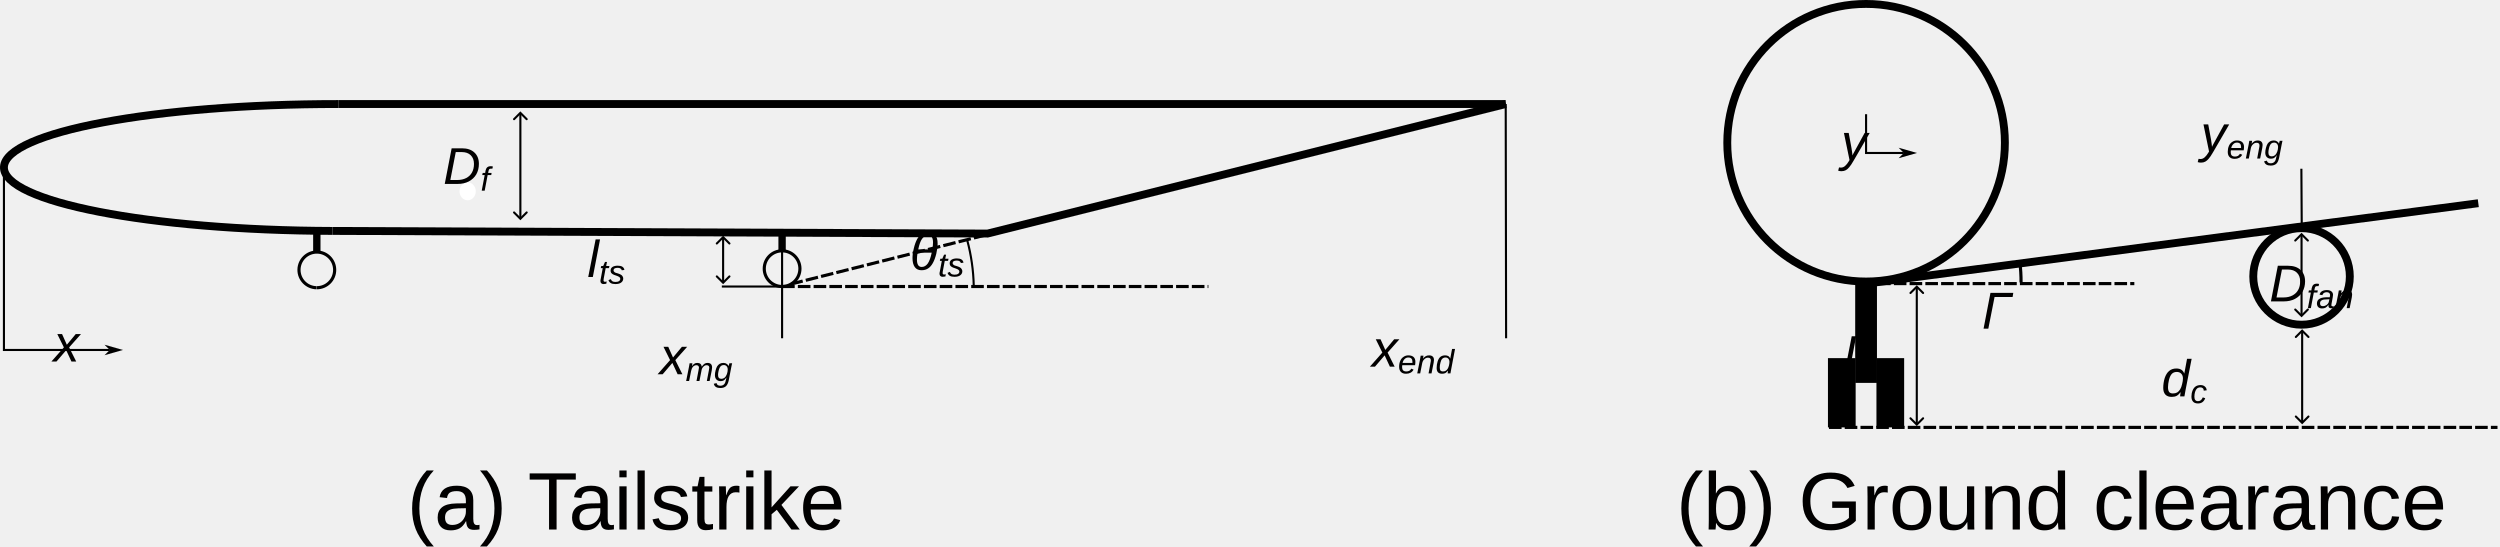
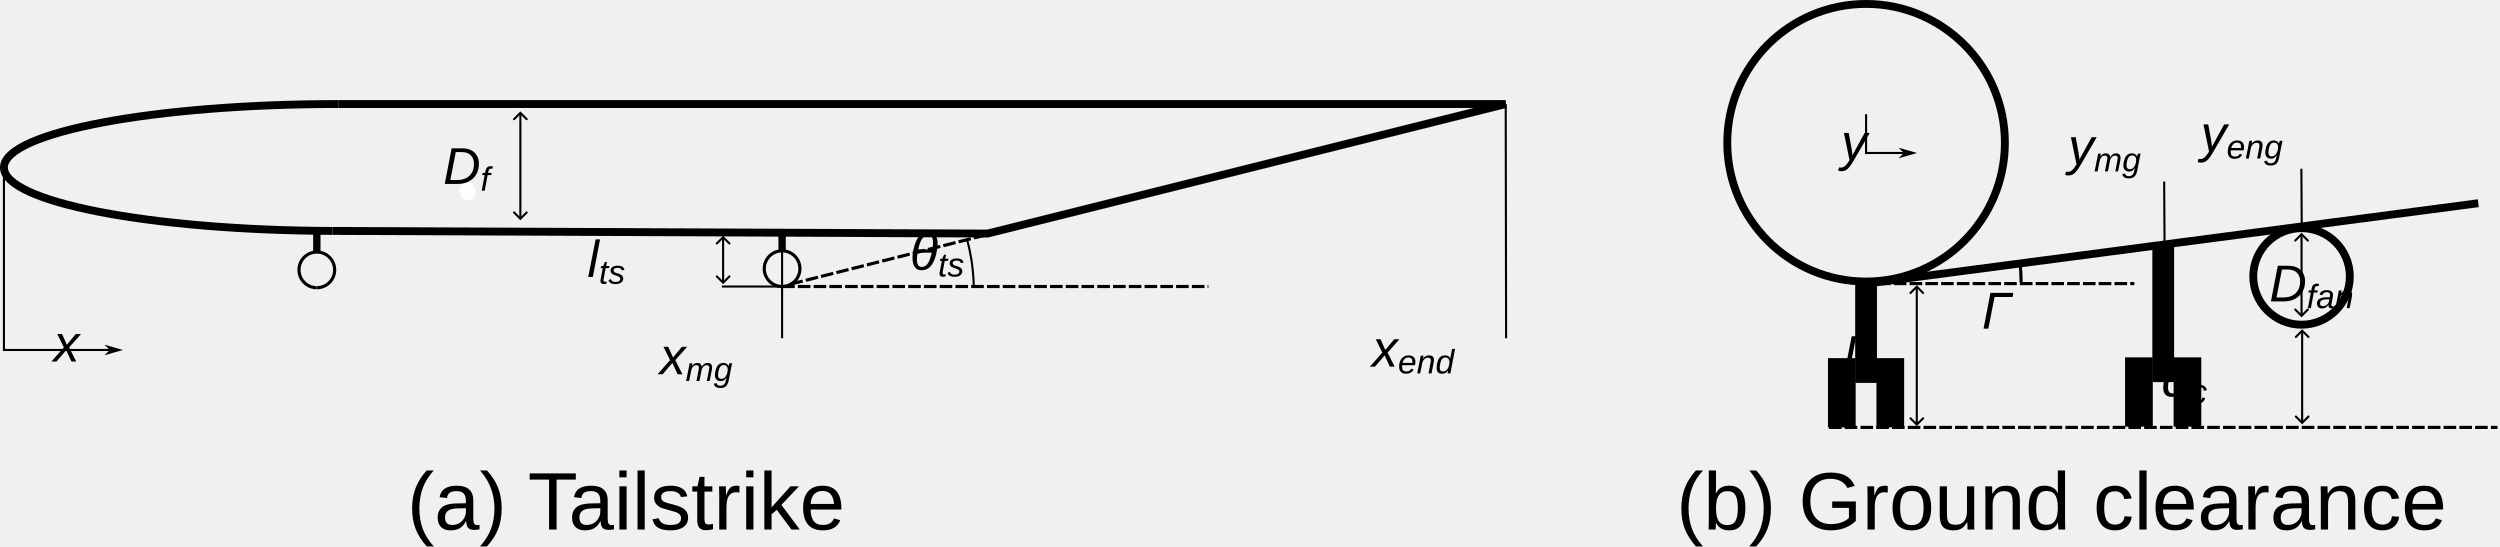
<svg xmlns="http://www.w3.org/2000/svg" width="237.945mm" height="52.034mm" viewBox="0 0 237.945 52.034" version="1.1" id="svg5">
  <defs id="defs2">
    <marker style="overflow:visible" id="Arrow3" refX="0" refY="0" orient="auto-start-reverse" markerWidth="4.207" markerHeight="7" viewBox="0 0 4.207 7" preserveAspectRatio="xMidYMid">
      <path style="fill:none;stroke:context-stroke;stroke-width:1;stroke-linecap:round" d="M 3,-3 0,0 3,3" id="arrow3" transform="rotate(180,0.125,0)" />
    </marker>
    <marker style="overflow:visible" id="Arrow1L" refX="0" refY="0" orient="auto-start-reverse" markerWidth="8.75" markerHeight="5" viewBox="0 0 8.75 5" preserveAspectRatio="xMidYMid">
      <path style="fill:context-stroke;fill-rule:evenodd;stroke:none" d="M 0,0 5,-5 -12.5,0 5,5 Z" id="arrow1L" transform="scale(-0.5)" />
    </marker>
    <marker style="overflow:visible" id="Arrow3-5" refX="0" refY="0" orient="auto-start-reverse" markerWidth="4.207" markerHeight="7" viewBox="0 0 4.207 7" preserveAspectRatio="xMidYMid">
      <path style="fill:none;stroke:context-stroke;stroke-width:1;stroke-linecap:round" d="M 3,-3 0,0 3,3" id="arrow3-7" transform="rotate(180,0.125,0)" />
    </marker>
    <marker style="overflow:visible" id="Arrow3-4" refX="0" refY="0" orient="auto-start-reverse" markerWidth="4.207" markerHeight="7" viewBox="0 0 4.207 7" preserveAspectRatio="xMidYMid">
      <path style="fill:none;stroke:context-stroke;stroke-width:1;stroke-linecap:round" d="M 3,-3 0,0 3,3" id="arrow3-0" transform="rotate(180,0.125,0)" />
    </marker>
    <marker style="overflow:visible" id="Arrow3-4-4" refX="0" refY="0" orient="auto-start-reverse" markerWidth="4.207" markerHeight="7" viewBox="0 0 4.207 7" preserveAspectRatio="xMidYMid">
      <path style="fill:none;stroke:context-stroke;stroke-width:1;stroke-linecap:round" d="M 3,-3 0,0 3,3" id="arrow3-0-0" transform="rotate(180,0.125,0)" />
    </marker>
    <marker style="overflow:visible" id="Arrow3-4-4-7" refX="0" refY="0" orient="auto-start-reverse" markerWidth="4.207" markerHeight="7" viewBox="0 0 4.207 7" preserveAspectRatio="xMidYMid">
      <path style="fill:none;stroke:context-stroke;stroke-width:1;stroke-linecap:round" d="M 3,-3 0,0 3,3" id="arrow3-0-0-8" transform="rotate(180,0.125,0)" />
    </marker>
    <marker style="overflow:visible" id="Arrow1L-5" refX="0" refY="0" orient="auto-start-reverse" markerWidth="8.75" markerHeight="5" viewBox="0 0 8.75 5" preserveAspectRatio="xMidYMid">
      <path style="fill:context-stroke;fill-rule:evenodd;stroke:none" d="M 0,0 5,-5 -12.5,0 5,5 Z" id="arrow1L-1" transform="scale(-0.5)" />
    </marker>
  </defs>
  <g id="layer1" transform="translate(-3.80624,-103.8965)">
    <ellipse style="fill:#ffffff;stroke-width:0.5" id="path263" cx="48.316" cy="122.107" rx="0.774" ry="0.852" />
    <path style="fill:none;stroke:#000000;stroke-width:0.75;stroke-dasharray:none;stroke-opacity:1" id="path319" d="M 35.463,125.876 A 31.824,6.04 0 0 1 4.182,119.786 31.824,6.04 0 0 1 36.005,113.798" />
    <path style="fill:#ffffff;stroke:#000000;stroke-width:0.75;stroke-dasharray:none;stroke-opacity:1" d="M 36.005,113.798 H 147.117" id="path1084" />
    <path style="fill:none;stroke:#000000;stroke-width:0.75;stroke-dasharray:none;stroke-opacity:1" d="m 35.463,125.876 62.338,0.25 49.317,-12.328" id="path1135" />
    <path style="fill:#ffffff;stroke:#000000;stroke-width:0.3;stroke-dasharray:1.2, 0.3;stroke-dashoffset:0;stroke-opacity:1" d="M 147.117,113.798 79.12,130.922" id="path1189" />
    <path style="fill:#ffffff;stroke:#000000;stroke-width:0.3;stroke-dasharray:1.2, 0.3;stroke-dashoffset:0;stroke-opacity:1" d="M 78.244,131.166 H 118.818" id="path1191" />
    <path style="fill:#ffffff;stroke:#000000;stroke-width:0.3;stroke-dasharray:1.2, 0.3;stroke-dashoffset:0;stroke-opacity:1" d="m 177.883,144.575 h 63.63" id="path1191-8" />
    <path style="fill:#ffffff;stroke:#000000;stroke-width:0.3;stroke-dasharray:1.2, 0.3;stroke-dashoffset:0;stroke-opacity:1" d="m 181.057,130.889 h 25.891" id="path1191-8-0" />
    <path style="fill:none;stroke:#000000;stroke-width:0.3;stroke-dasharray:none;stroke-dashoffset:0;stroke-opacity:1" id="path1193" d="m 78.215,131.165 a 1.697,1.697 0 0 1 -1.668,-1.719 1.697,1.697 0 0 1 1.712,-1.676 1.697,1.697 0 0 1 1.683,1.705 1.697,1.697 0 0 1 -1.697,1.69" />
    <path style="fill:#ffffff;stroke:#000000;stroke-width:0.7;stroke-dasharray:none;stroke-dashoffset:0;stroke-opacity:1" d="m 78.244,127.771 v -1.761" id="path1195" />
    <path style="fill:none;stroke:#000000;stroke-width:0.3;stroke-dasharray:none;stroke-dashoffset:0;stroke-opacity:1" id="path1193-9" d="m 33.932,131.282 a 1.697,1.697 0 0 1 -1.668,-1.719 1.697,1.697 0 0 1 1.712,-1.676 1.697,1.697 0 0 1 1.683,1.705 1.697,1.697 0 0 1 -1.697,1.69" />
    <path style="fill:#ffffff;stroke:#000000;stroke-width:0.7;stroke-dasharray:none;stroke-dashoffset:0;stroke-opacity:1" d="m 33.961,127.887 v -1.761" id="path1195-5" />
    <path style="fill:none;stroke:#000000;stroke-width:0.2;stroke-dasharray:none;stroke-dashoffset:0;stroke-opacity:1;marker-end:url(#Arrow1L)" d="m 4.181,119.837 v 17.369 H 14.254" id="path1251" />
    <path style="fill:none;stroke:#000000;stroke-width:0.2;stroke-dasharray:none;stroke-dashoffset:0;stroke-opacity:1;marker-end:url(#Arrow1L-5)" d="m 181.416,114.766 v 3.691 h 3.596" id="path1251-6" />
    <path style="fill:#ffffff;stroke:#000000;stroke-width:0.2;stroke-dasharray:none;stroke-dashoffset:0;stroke-opacity:1" d="m 78.244,126.89 v 9.201" id="path1488" />
    <path style="fill:#ffffff;stroke:#000000;stroke-width:0.2;stroke-dasharray:none;stroke-dashoffset:0;stroke-opacity:1" d="m 147.117,113.798 0.037,22.293" id="path1492" />
    <path style="fill:none;stroke:#000000;stroke-width:0.2;stroke-dasharray:none;stroke-dashoffset:0;stroke-opacity:1" id="path1494" d="m 95.865,126.76 a 18.244,18.244 0 0 1 0.62,4.329" />
    <path style="fill:none;stroke:#000000;stroke-width:0.2;stroke-dasharray:none;stroke-dashoffset:0;stroke-opacity:1" d="M 78.997,131.168 H 72.508" id="path1602" />
    <path style="fill:none;stroke:#000000;stroke-width:0.2;stroke-dasharray:none;stroke-dashoffset:0;stroke-opacity:1;marker-start:url(#Arrow3);marker-end:url(#Arrow3)" d="m 72.631,126.521 v 4.235" id="path1604" />
    <path style="fill:none;stroke:#000000;stroke-width:0.2;stroke-dasharray:none;stroke-dashoffset:0;stroke-opacity:1;marker-start:url(#Arrow3-5);marker-end:url(#Arrow3-5)" d="m 53.334,114.689 v 9.979" id="path1604-3" />
    <text xml:space="preserve" style="font-size:4.939px;font-family:Arial;-inkscape-font-specification:'Arial, Normal';text-align:center;text-anchor:middle;fill:none;stroke:#000000;stroke-width:0.2;stroke-dasharray:none;stroke-dashoffset:0;stroke-opacity:1" x="69.745" y="130.259" id="text2502">
      <tspan id="tspan2500" style="font-style:italic;font-variant:normal;font-weight:normal;font-stretch:normal;font-family:Arial;-inkscape-font-specification:'Arial Italic';fill:#010000;fill-opacity:1;stroke:none;stroke-width:0.2" x="69.745" y="130.259">l<tspan style="font-size:65%;baseline-shift:sub" id="tspan2656">ts</tspan>
      </tspan>
    </text>
    <path style="fill:none;stroke:#000000;stroke-width:0.2;stroke-dasharray:none;stroke-dashoffset:0;stroke-opacity:1;marker-start:url(#Arrow3-4);marker-end:url(#Arrow3-4)" d="m 222.863,126.241 v 7.667" id="path1604-5" />
    <path style="fill:none;stroke:#000000;stroke-width:0.2;stroke-dasharray:none;stroke-dashoffset:0;stroke-opacity:1;marker-start:url(#Arrow3-4-4);marker-end:url(#Arrow3-4-4)" d="m 186.242,131.232 v 13.027" id="path1604-5-8" />
    <path style="fill:none;stroke:#000000;stroke-width:0.2;stroke-dasharray:none;stroke-dashoffset:0;stroke-opacity:1;marker-start:url(#Arrow3-4-4-7);marker-end:url(#Arrow3-4-4-7)" d="m 222.921,135.419 v 8.672" id="path1604-5-8-3" />
    <text xml:space="preserve" style="font-size:4.939px;font-family:Arial;-inkscape-font-specification:'Arial, Normal';text-align:center;text-anchor:middle;fill:none;stroke:#000000;stroke-width:0.2;stroke-dasharray:none;stroke-dashoffset:0;stroke-opacity:1" x="188.855" y="139.477" id="text2502-1">
      <tspan id="tspan2500-7" style="font-style:italic;font-variant:normal;font-weight:normal;font-stretch:normal;font-family:Arial;-inkscape-font-specification:'Arial Italic';fill:#010000;fill-opacity:1;stroke:none;stroke-width:0.2" x="188.855" y="139.477">l<tspan style="font-size:65%;baseline-shift:sub" id="tspan2656-1">c</tspan>
      </tspan>
    </text>
    <text xml:space="preserve" style="font-size:4.939px;font-family:Arial;-inkscape-font-specification:'Arial, Normal';text-align:center;text-anchor:middle;fill:none;stroke:#000000;stroke-width:0.2;stroke-dasharray:none;stroke-dashoffset:0;stroke-opacity:1" x="197.282" y="135.177" id="text2502-1-17">
      <tspan id="tspan2500-7-2" style="font-style:italic;font-variant:normal;font-weight:normal;font-stretch:normal;font-family:Arial;-inkscape-font-specification:'Arial Italic';fill:#010000;fill-opacity:1;stroke:none;stroke-width:0.2" x="197.282" y="135.177">Γ</tspan>
    </text>
    <text xml:space="preserve" style="font-size:4.939px;font-family:Arial;-inkscape-font-specification:'Arial, Normal';text-align:center;text-anchor:middle;fill:none;stroke:#000000;stroke-width:0.2;stroke-dasharray:none;stroke-dashoffset:0;stroke-opacity:1" x="225.407" y="118.344" id="text2502-1-1">
      <tspan id="tspan2500-7-7" style="font-style:italic;font-variant:normal;font-weight:normal;font-stretch:normal;font-family:Arial;-inkscape-font-specification:'Arial Italic';fill:#010000;fill-opacity:1;stroke:none;stroke-width:0.2" x="225.407" y="118.344">y<tspan style="font-size:65%;baseline-shift:sub" id="tspan6034">eng</tspan>
      </tspan>
    </text>
    <text xml:space="preserve" style="font-size:4.939px;font-family:Arial;-inkscape-font-specification:'Arial, Normal';text-align:center;text-anchor:middle;fill:none;stroke:#000000;stroke-width:0.2;stroke-dasharray:none;stroke-dashoffset:0;stroke-opacity:1" x="188.51" y="119.16" id="text2502-1-1-7">
      <tspan id="tspan2500-7-7-8" style="font-style:italic;font-variant:normal;font-weight:normal;font-stretch:normal;font-family:Arial;-inkscape-font-specification:'Arial Italic';fill:#010000;fill-opacity:1;stroke:none;stroke-width:0.2" x="188.51" y="119.16">y<tspan style="font-size:65%;baseline-shift:sub" id="tspan6034-1" />
      </tspan>
    </text>
    <text xml:space="preserve" style="font-size:4.939px;font-family:Arial;-inkscape-font-specification:'Arial, Normal';text-align:center;text-anchor:middle;fill:none;stroke:#000000;stroke-width:0.2;stroke-dasharray:none;stroke-dashoffset:0;stroke-opacity:1" x="219.936" y="141.625" id="text2502-1-8">
      <tspan id="tspan2500-7-4" style="font-style:italic;font-variant:normal;font-weight:normal;font-stretch:normal;font-family:Arial;-inkscape-font-specification:'Arial Italic';fill:#010000;fill-opacity:1;stroke:none;stroke-width:0.2" x="219.936" y="141.625">d<tspan style="font-size:65%;baseline-shift:sub" id="tspan2656-1-5">c</tspan>
      </tspan>
    </text>
    <text xml:space="preserve" style="font-size:4.939px;font-family:Arial;-inkscape-font-specification:'Arial, Normal';text-align:center;text-anchor:middle;fill:none;stroke:#000000;stroke-width:0.2;stroke-dasharray:none;stroke-dashoffset:0;stroke-opacity:1" x="232.041" y="132.581" id="text2502-1-8-1">
      <tspan id="tspan2500-7-4-5" style="font-style:italic;font-variant:normal;font-weight:normal;font-stretch:normal;font-family:Arial;-inkscape-font-specification:'Arial Italic';fill:#010000;fill-opacity:1;stroke:none;stroke-width:0.2" x="232.041" y="132.581">D<tspan style="font-size:65%;baseline-shift:sub" id="tspan2656-1-5-8">fan</tspan>
      </tspan>
    </text>
    <text xml:space="preserve" style="font-size:4.939px;font-family:Arial;-inkscape-font-specification:'Arial, Normal';text-align:center;text-anchor:middle;fill:none;stroke:#000000;stroke-width:0.2;stroke-dasharray:none;stroke-dashoffset:0;stroke-opacity:1" x="78.293" y="139.514" id="text2502-4">
      <tspan id="tspan2500-2" style="font-style:italic;font-variant:normal;font-weight:normal;font-stretch:normal;font-family:Arial;-inkscape-font-specification:'Arial Italic';fill:#010000;fill-opacity:1;stroke:none;stroke-width:0.2" x="78.293" y="139.514">x<tspan style="font-size:65%;baseline-shift:sub" id="tspan2656-8">mg</tspan>
      </tspan>
    </text>
    <text xml:space="preserve" style="font-size:4.939px;font-family:Arial;-inkscape-font-specification:'Arial, Normal';text-align:center;text-anchor:middle;fill:none;stroke:#000000;stroke-width:0.2;stroke-dasharray:none;stroke-dashoffset:0;stroke-opacity:1" x="56.443" y="121.4" id="text2502-4-26">
      <tspan id="tspan2500-2-05" style="font-style:italic;font-variant:normal;font-weight:normal;font-stretch:normal;font-family:Arial;-inkscape-font-specification:'Arial Italic';fill:#010000;fill-opacity:1;stroke:none;stroke-width:0.2" x="56.443" y="121.4">D<tspan style="font-size:65%;baseline-shift:sub" id="tspan2656-8-19">f</tspan>
      </tspan>
    </text>
    <text xml:space="preserve" style="font-size:4.939px;font-family:Arial;-inkscape-font-specification:'Arial, Normal';text-align:center;text-anchor:middle;fill:none;stroke:#000000;stroke-width:0.2;stroke-dasharray:none;stroke-dashoffset:0;stroke-opacity:1" x="18.37" y="138.303" id="text2502-4-6">
      <tspan id="tspan2500-2-86" style="font-style:italic;font-variant:normal;font-weight:normal;font-stretch:normal;font-family:Arial;-inkscape-font-specification:'Arial Italic';fill:#010000;fill-opacity:1;stroke:none;stroke-width:0.2" x="18.37" y="138.303">x<tspan style="font-size:65%;baseline-shift:sub" id="tspan2656-8-12" />
      </tspan>
    </text>
    <text xml:space="preserve" style="font-size:7.761px;font-family:Arial;-inkscape-font-specification:'Arial, Normal';text-align:center;text-anchor:middle;fill:none;stroke:#000000;stroke-width:0.2;stroke-dasharray:none;stroke-dashoffset:0;stroke-opacity:1" x="68.78" y="154.297" id="text2502-4-6-9">
      <tspan id="tspan2500-2-86-4" style="font-style:normal;font-variant:normal;font-weight:normal;font-stretch:normal;font-size:7.761px;font-family:Arial;-inkscape-font-specification:Arial;fill:#010000;fill-opacity:1;stroke:none;stroke-width:0.2" x="68.78" y="154.297">(a) Tailstrike</tspan>
    </text>
    <text xml:space="preserve" style="font-size:7.761px;font-family:Arial;-inkscape-font-specification:'Arial, Normal';text-align:center;text-anchor:middle;fill:none;stroke:#000000;stroke-width:0.2;stroke-dasharray:none;stroke-dashoffset:0;stroke-opacity:1" x="205.405" y="154.297" id="text2502-4-6-9-1">
      <tspan id="tspan2500-2-86-4-0" style="font-style:normal;font-variant:normal;font-weight:normal;font-stretch:normal;font-size:7.761px;font-family:Arial;-inkscape-font-specification:Arial;fill:#010000;fill-opacity:1;stroke:none;stroke-width:0.2" x="205.405" y="154.297">(b) Ground clearance</tspan>
    </text>
    <text xml:space="preserve" style="font-size:4.939px;font-family:Arial;-inkscape-font-specification:'Arial, Normal';text-align:center;text-anchor:middle;fill:none;stroke:#000000;stroke-width:0.2;stroke-dasharray:none;stroke-dashoffset:0;stroke-opacity:1" x="101.227" y="129.568" id="text2502-4-2">
      <tspan id="tspan2500-2-0" style="font-style:italic;font-variant:normal;font-weight:normal;font-stretch:normal;font-family:Arial;-inkscape-font-specification:'Arial Italic';fill:#010000;fill-opacity:1;stroke:none;stroke-width:0.2" x="101.227" y="129.568">θ<tspan style="font-size:65%;baseline-shift:sub" id="tspan2656-8-7">ts</tspan>
      </tspan>
    </text>
    <text xml:space="preserve" style="font-size:4.939px;font-family:Arial;-inkscape-font-specification:'Arial, Normal';text-align:center;text-anchor:middle;fill:none;stroke:#000000;stroke-width:0.2;stroke-dasharray:none;stroke-dashoffset:0;stroke-opacity:1" x="146.537" y="138.795" id="text2502-4-1">
      <tspan id="tspan2500-2-8" style="font-style:italic;font-variant:normal;font-weight:normal;font-stretch:normal;font-family:Arial;-inkscape-font-specification:'Arial Italic';fill:#010000;fill-opacity:1;stroke:none;stroke-width:0.2" x="146.537" y="138.795">x<tspan style="font-size:65%;baseline-shift:sub" id="tspan2656-8-1">end</tspan>
      </tspan>
    </text>
    <circle style="fill:none;fill-opacity:1;stroke:#000000;stroke-width:0.75;stroke-dasharray:none;stroke-dashoffset:0;stroke-opacity:1" id="path4535" cx="181.416" cy="117.482" r="13.211" />
    <path style="fill:none;fill-opacity:1;stroke:#000000;stroke-width:0.75;stroke-dasharray:none;stroke-dashoffset:0;stroke-opacity:1" d="m 181.964,130.825 57.722,-7.588" id="path4541" />
    <circle style="fill:none;fill-opacity:1;stroke:#000000;stroke-width:0.75;stroke-dasharray:none;stroke-dashoffset:0;stroke-opacity:1" id="path4543" cx="222.863" cy="130.207" r="4.595" />
    <rect style="fill:#000000;fill-opacity:1;stroke:#000000;stroke-width:0.505;stroke-dasharray:none;stroke-dashoffset:0;stroke-opacity:1" id="rect4597" width="1.566" height="9.127" x="180.633" y="130.959" />
    <rect style="fill:#000000;fill-opacity:1;stroke:#000000;stroke-width:0.75;stroke-dasharray:none;stroke-dashoffset:0;stroke-opacity:1" id="rect4599" width="1.886" height="5.842" x="182.778" y="138.358" />
    <rect style="fill:#000000;fill-opacity:1;stroke:#000000;stroke-width:0.75;stroke-dasharray:none;stroke-dashoffset:0;stroke-opacity:1" id="rect4599-4" width="1.886" height="5.842" x="178.162" y="138.358" />
+     <rect style="fill:#000000;fill-opacity:1;stroke:#000000;stroke-width:0.575;stroke-dasharray:none;stroke-dashoffset:0;stroke-opacity:1" id="rect4597-9" width="1.495" height="12.428" x="208.95" y="127.549" />
+     <rect style="fill:#000000;fill-opacity:1;stroke:#000000;stroke-width:0.75;stroke-dasharray:none;stroke-dashoffset:0;stroke-opacity:1" id="rect4599-7" width="1.886" height="5.842" x="211.06" y="138.285" />
+     <rect style="fill:#000000;fill-opacity:1;stroke:#000000;stroke-width:0.75;stroke-dasharray:none;stroke-dashoffset:0;stroke-opacity:1" id="rect4599-4-1" width="1.886" height="5.842" x="206.443" y="138.285" />
    <path style="fill:#ffffff;stroke:#000000;stroke-width:0.2;stroke-dasharray:none;stroke-dashoffset:0;stroke-opacity:1" d="m 222.847,119.956 0.037,5.88" id="path1492-6" />
+     <text xml:space="preserve" style="font-size:4.939px;font-family:Arial;-inkscape-font-specification:'Arial, Normal';text-align:center;text-anchor:middle;fill:none;stroke:#000000;stroke-width:0.2;stroke-dasharray:none;stroke-dashoffset:0;stroke-opacity:1" x="212.347" y="119.566" id="text2502-1-1-4">
+       <tspan id="tspan2500-7-7-2" style="font-style:italic;font-variant:normal;font-weight:normal;font-stretch:normal;font-family:Arial;-inkscape-font-specification:'Arial Italic';fill:#010000;fill-opacity:1;stroke:none;stroke-width:0.2" x="212.347" y="119.566">y<tspan style="font-size:65%;baseline-shift:sub" id="tspan6034-4">mg</tspan>
+       </tspan>
+     </text>
+     <path style="fill:#ffffff;stroke:#000000;stroke-width:0.2;stroke-dasharray:none;stroke-dashoffset:0;stroke-opacity:1" d="m 209.787,121.177 0.037,5.88" id="path1492-6-0" />
    <path style="fill:none;fill-opacity:1;stroke:#000000;stroke-width:0.3;stroke-dasharray:none;stroke-dashoffset:0;stroke-opacity:1" id="path7040" d="m 196.046,128.81 a 14.751,14.751 0 0 1 0.12,1.968" />
  </g>
</svg>
